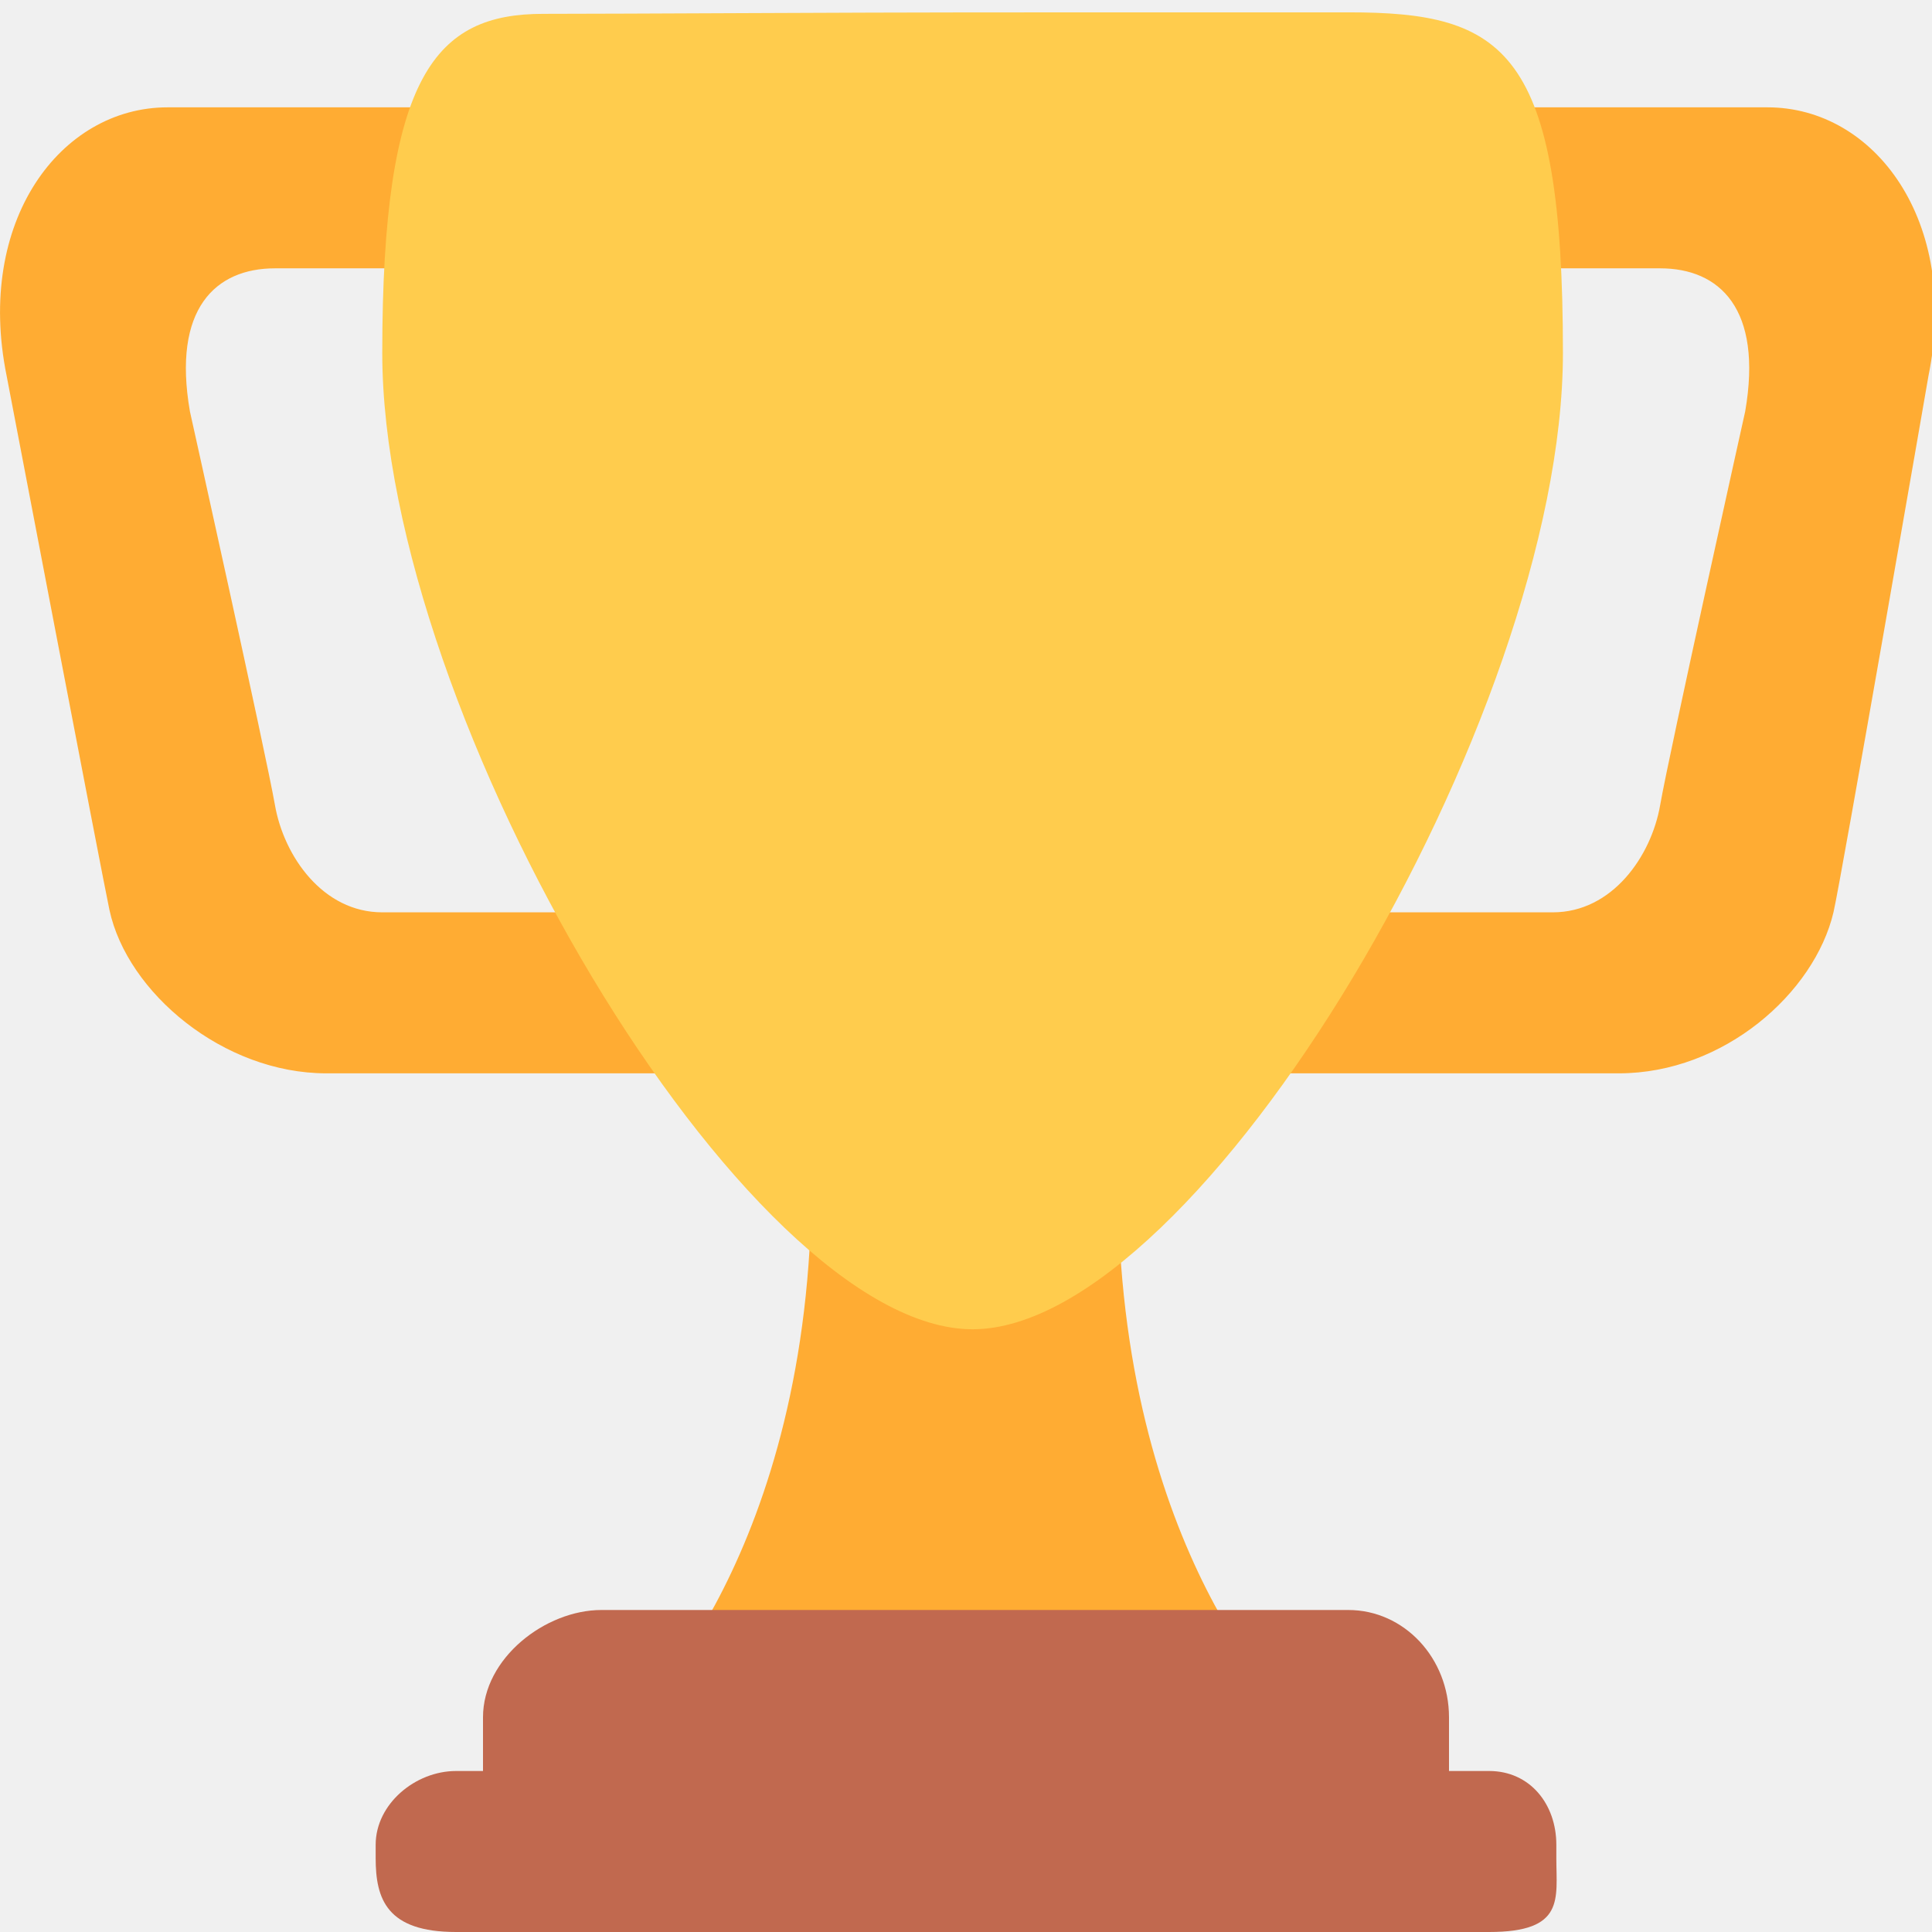
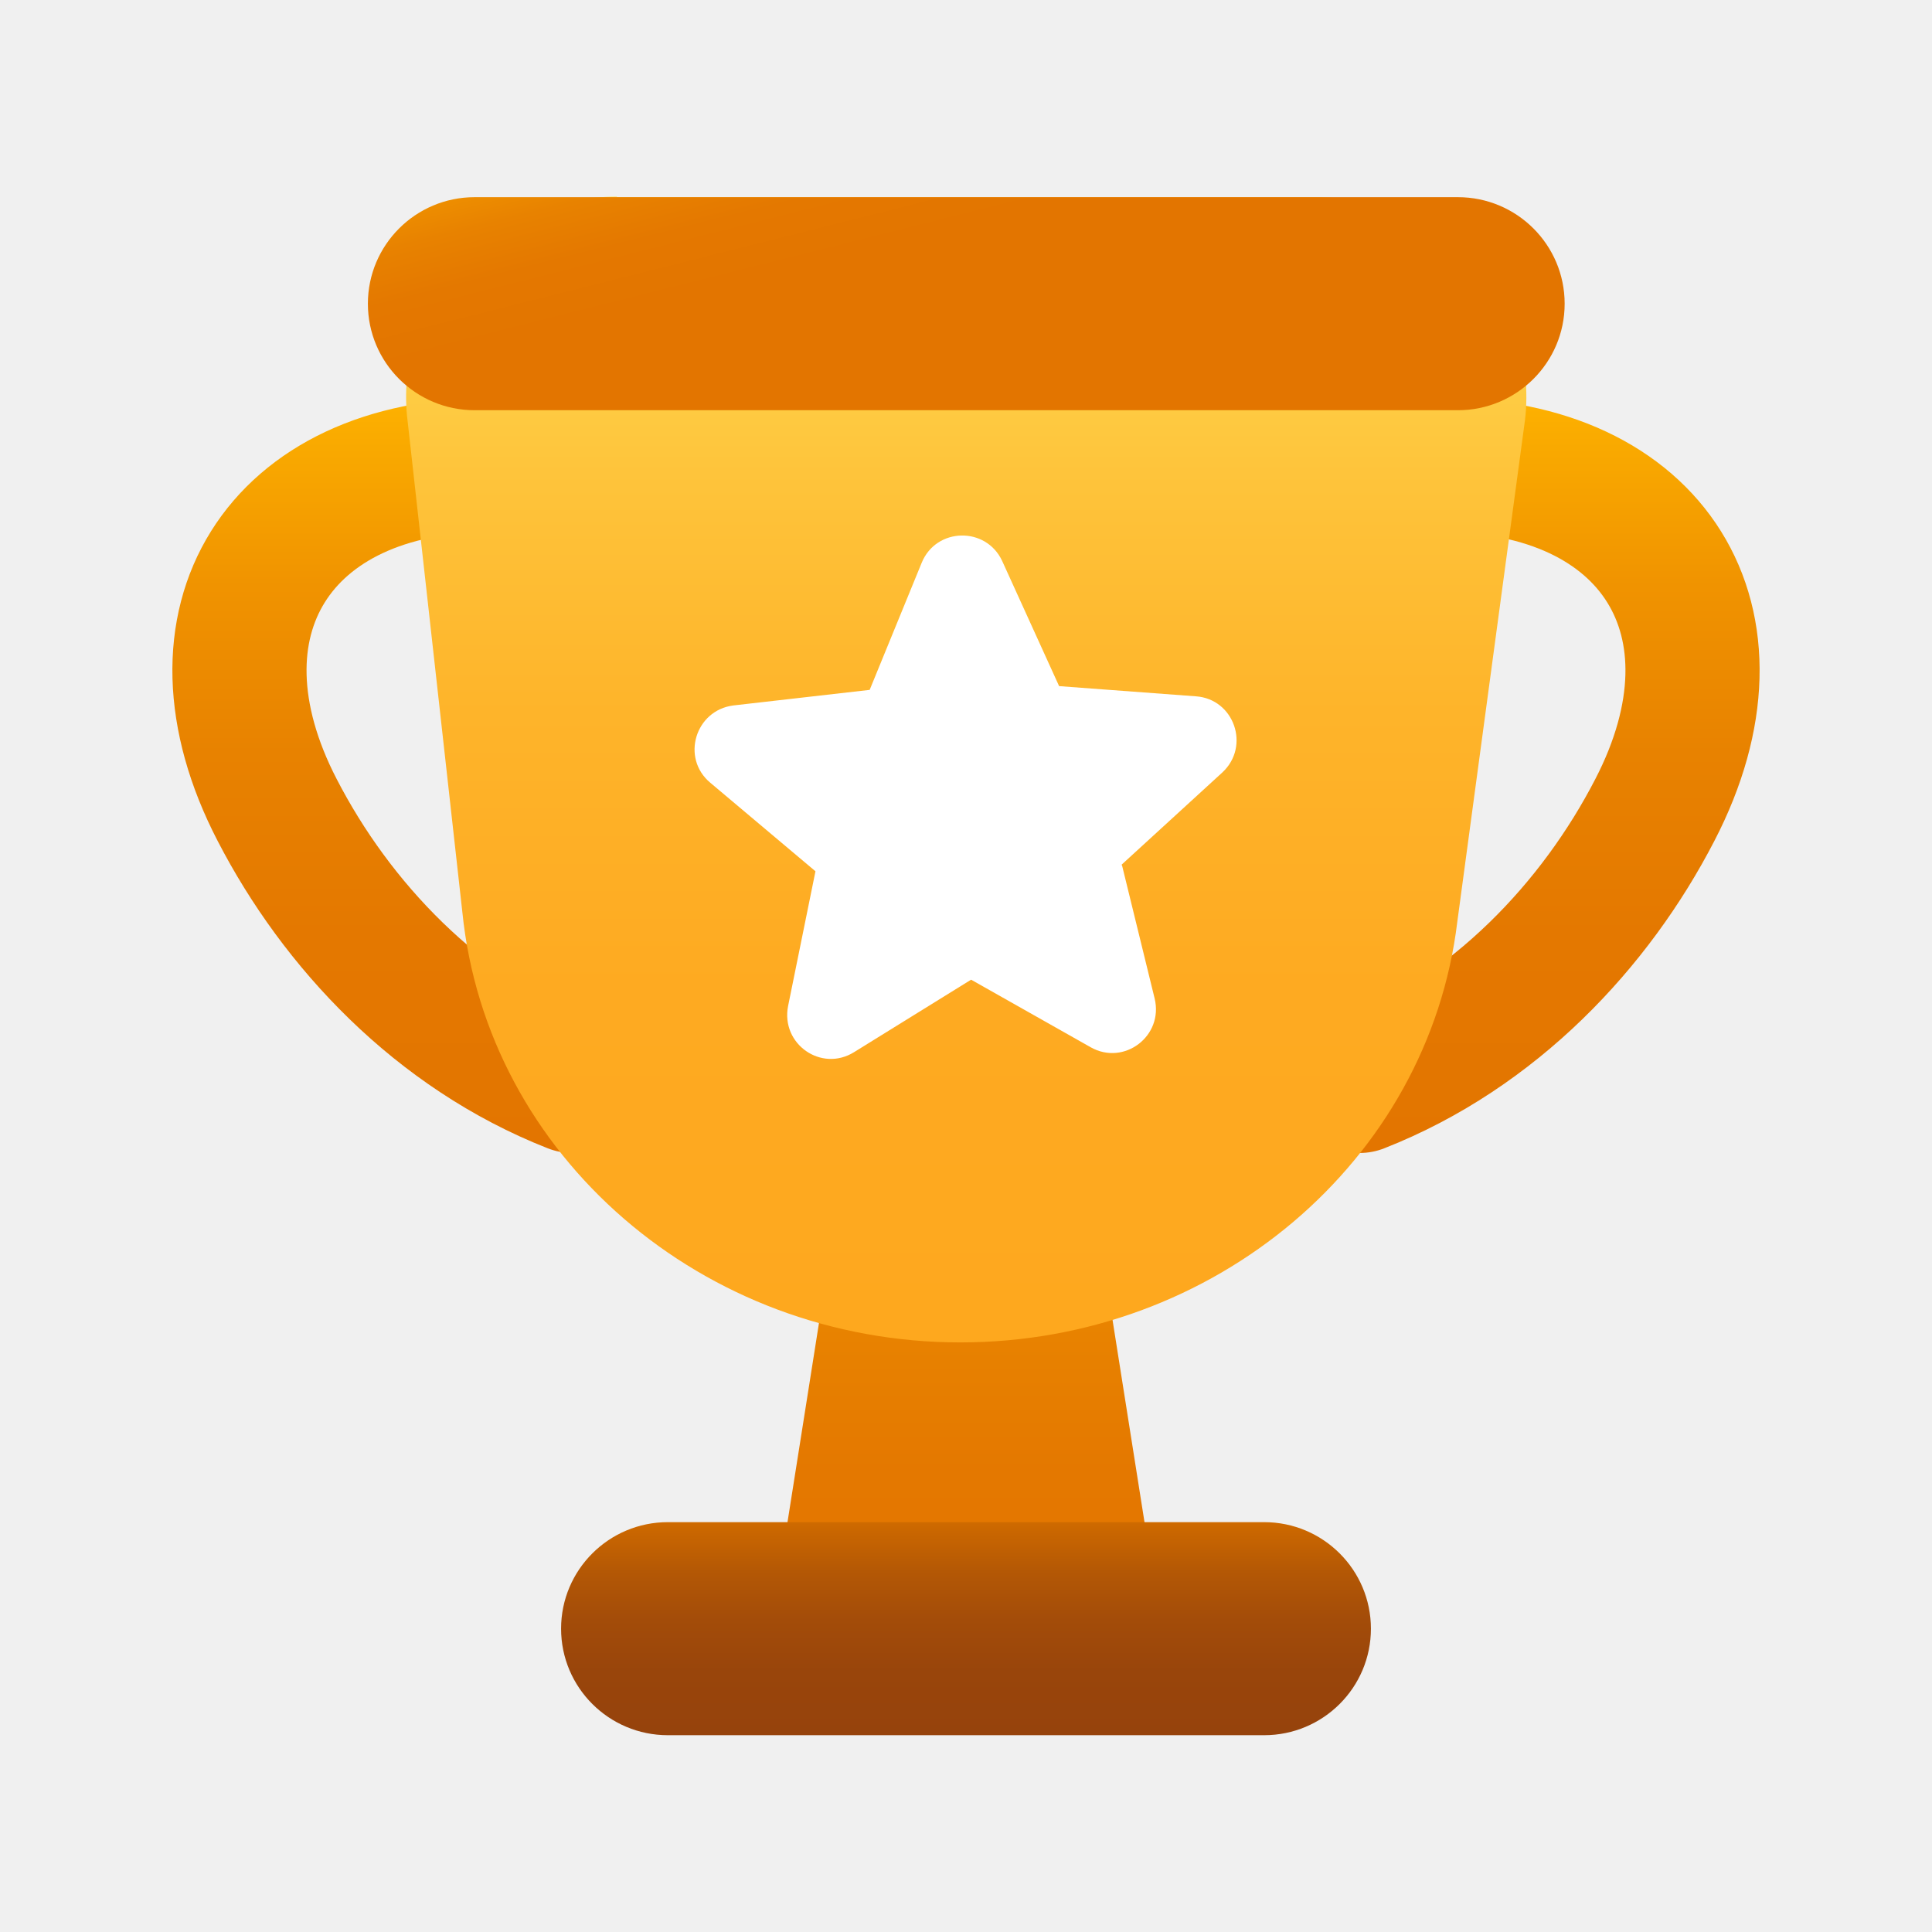
- <svg xmlns="http://www.w3.org/2000/svg" viewBox="0 0 36 36">
-   <path fill="#FFAC33" d="M5.123 5h6C12.227 5 13 4.896 13 6V4c0-1.104-.773-2-1.877-2h-8c-2 0-3.583 2.125-3 5 0 0 1.791 9.375 1.917 9.958C2.373 18.5 4.164 20 6.081 20h6.958c1.105 0-.039-1.896-.039-3v-2c0 1.104-.773 2-1.877 2h-4c-1.104 0-1.833-1.042-2-2S3.539 7.667 3.539 7.667C3.206 5.75 4.018 5 5.123 5zm25.812 0h-6C23.831 5 22 4.896 22 6V4c0-1.104 1.831-2 2.935-2h8c2 0 3.584 2.125 3 5 0 0-1.633 9.419-1.771 10-.354 1.5-2.042 3-4 3h-7.146C21.914 20 22 18.104 22 17v-2c0 1.104 1.831 2 2.935 2h4c1.104 0 1.834-1.042 2-2s1.584-7.333 1.584-7.333C32.851 5.75 32.04 5 30.935 5zM20.832 22c0-6.958-2.709 0-2.709 0s-3-6.958-3 0-3.291 10-3.291 10h12.292c-.001 0-3.292-3.042-3.292-10z" />
-   <path fill="#FFCC4D" d="M29.123 6.577c0 6.775-6.77 18.192-11 18.192-4.231 0-11-11.417-11-18.192 0-5.195 1-6.319 3-6.319 1.374 0 6.025-.027 8-.027l7-.001c2.917-.001 4 .684 4 6.347z" />
-   <path fill="#C1694F" d="M27 33c0 1.104.227 2-.877 2h-16C9.018 35 9 34.104 9 33v-1c0-1.104 1.164-2 2.206-2h13.917c1.042 0 1.877.896 1.877 2v1z" />
-   <path fill="#C1694F" d="M29 34.625c0 .76.165 1.375-1.252 1.375H8.498C7.206 36 7 35.385 7 34.625v-.25C7 33.615 7.738 33 8.498 33h19.25c.759 0 1.252.615 1.252 1.375v.25z" />
+ <svg xmlns="http://www.w3.org/2000/svg" width="36" height="36" viewBox="0 0 36 36" fill="none">
+   <path d="M21.655 30.443H14.345L16.005 19.943H19.995L21.655 30.443Z" fill="url(#paint0_linear_77_159)" />
+   <path d="M9.145 8.664C5.195 8.664 3.345 11.584 5.165 15.094C6.265 17.224 8.145 19.244 10.665 20.234" stroke="url(#paint1_linear_77_159)" stroke-width="2.5" stroke-linecap="round" stroke-linejoin="round" />
+   <path d="M26.855 8.664C30.805 8.664 32.655 11.584 30.835 15.094C29.735 17.224 27.855 19.244 25.335 20.234" stroke="url(#paint2_linear_77_159)" stroke-width="2.5" stroke-linecap="round" stroke-linejoin="round" />
+   <path d="M11.495 3.674H24.515C26.865 3.674 28.685 5.624 28.415 7.834L27.155 17.174C26.615 21.644 22.625 25.014 17.895 25.014C13.095 25.014 9.075 21.544 8.615 16.994L7.585 7.754C7.365 5.564 9.175 3.664 11.495 3.664V3.674Z" fill="url(#paint3_linear_77_159)" />
+   <path d="M20.905 16.115L21.515 18.605C21.685 19.305 20.945 19.865 20.325 19.515L18.095 18.255L15.915 19.605C15.305 19.985 14.545 19.455 14.685 18.745L15.195 16.235L13.235 14.585C12.685 14.125 12.955 13.235 13.665 13.145L16.205 12.855L17.175 10.485C17.445 9.825 18.375 9.805 18.675 10.455L19.735 12.785L22.285 12.975C22.995 13.025 23.305 13.905 22.775 14.395L20.885 16.125L20.905 16.115Z" fill="white" />
+   <path d="M27.165 3.674H8.845C7.746 3.674 6.855 4.563 6.855 5.659C6.855 6.755 7.746 7.644 8.845 7.644H27.165C28.264 7.644 29.155 6.755 29.155 5.659C29.155 4.563 28.264 3.674 27.165 3.674Z" fill="url(#paint4_linear_77_159)" />
+   <path d="M23.555 28.363H12.445C11.346 28.363 10.455 29.252 10.455 30.348C10.455 31.445 11.346 32.333 12.445 32.333H23.555C24.654 32.333 25.545 31.445 25.545 30.348C25.545 29.252 24.654 28.363 23.555 28.363Z" fill="url(#paint5_linear_77_159)" />
+   <defs>
+     <linearGradient id="paint0_linear_77_159" x1="18.005" y1="19.943" x2="18.005" y2="30.443" gradientUnits="userSpaceOnUse">
+       <stop stop-color="#FEB200" />
+       <stop offset="0.05" stop-color="#FAAB00" />
+       <stop offset="0.25" stop-color="#F09300" />
+       <stop offset="0.47" stop-color="#E88200" />
+       <stop offset="0.71" stop-color="#E47800" />
+       <stop offset="1" stop-color="#E37500" />
+     </linearGradient>
+     <linearGradient id="paint1_linear_77_159" x1="7.565" y1="7.414" x2="7.565" y2="21.484" gradientUnits="userSpaceOnUse">
+       <stop stop-color="#FEB200" />
+       <stop offset="0.05" stop-color="#FAAB00" />
+       <stop offset="0.25" stop-color="#F09300" />
+       <stop offset="0.47" stop-color="#E88200" />
+       <stop offset="0.71" stop-color="#E47800" />
+       <stop offset="1" stop-color="#E37500" />
+     </linearGradient>
+     <linearGradient id="paint2_linear_77_159" x1="28.435" y1="7.414" x2="28.435" y2="21.484" gradientUnits="userSpaceOnUse">
+       <stop stop-color="#FEB200" />
+       <stop offset="0.05" stop-color="#FAAB00" />
+       <stop offset="0.25" stop-color="#F09300" />
+       <stop offset="0.47" stop-color="#E88200" />
+       <stop offset="0.71" stop-color="#E47800" />
+       <stop offset="1" stop-color="#E37500" />
+     </linearGradient>
+     <linearGradient id="paint3_linear_77_159" x1="18.005" y1="3.674" x2="18.005" y2="25.014" gradientUnits="userSpaceOnUse">
+       <stop stop-color="#FEE058" />
+       <stop offset="0.04" stop-color="#FEDA52" />
+       <stop offset="0.24" stop-color="#FEC43B" />
+       <stop offset="0.45" stop-color="#FEB42A" />
+       <stop offset="0.69" stop-color="#FEAA21" />
+       <stop offset="1" stop-color="#FEA81E" />
+     </linearGradient>
+     <linearGradient id="paint4_linear_77_159" x1="3.215" y1="3.674" x2="4.215" y2="7.644" gradientUnits="userSpaceOnUse">
+       <stop stop-color="#FEB200" />
+       <stop offset="0.05" stop-color="#FAAB00" />
+       <stop offset="0.25" stop-color="#F09300" />
+       <stop offset="0.47" stop-color="#E88200" />
+       <stop offset="0.71" stop-color="#E47800" />
+       <stop offset="1" stop-color="#E37500" />
+     </linearGradient>
+     <linearGradient id="paint5_linear_77_159" x1="18.005" y1="28.363" x2="18.005" y2="32.333" gradientUnits="userSpaceOnUse">
+       <stop stop-color="#CF6B00" />
+       <stop offset="0.02" stop-color="#CC6800" />
+       <stop offset="0.23" stop-color="#B45805" />
+       <stop offset="0.46" stop-color="#A34C09" />
+       <stop offset="0.7" stop-color="#99450B" />
+       <stop offset="1" stop-color="#96430C" />
+     </linearGradient>
+   </defs>
</svg>
